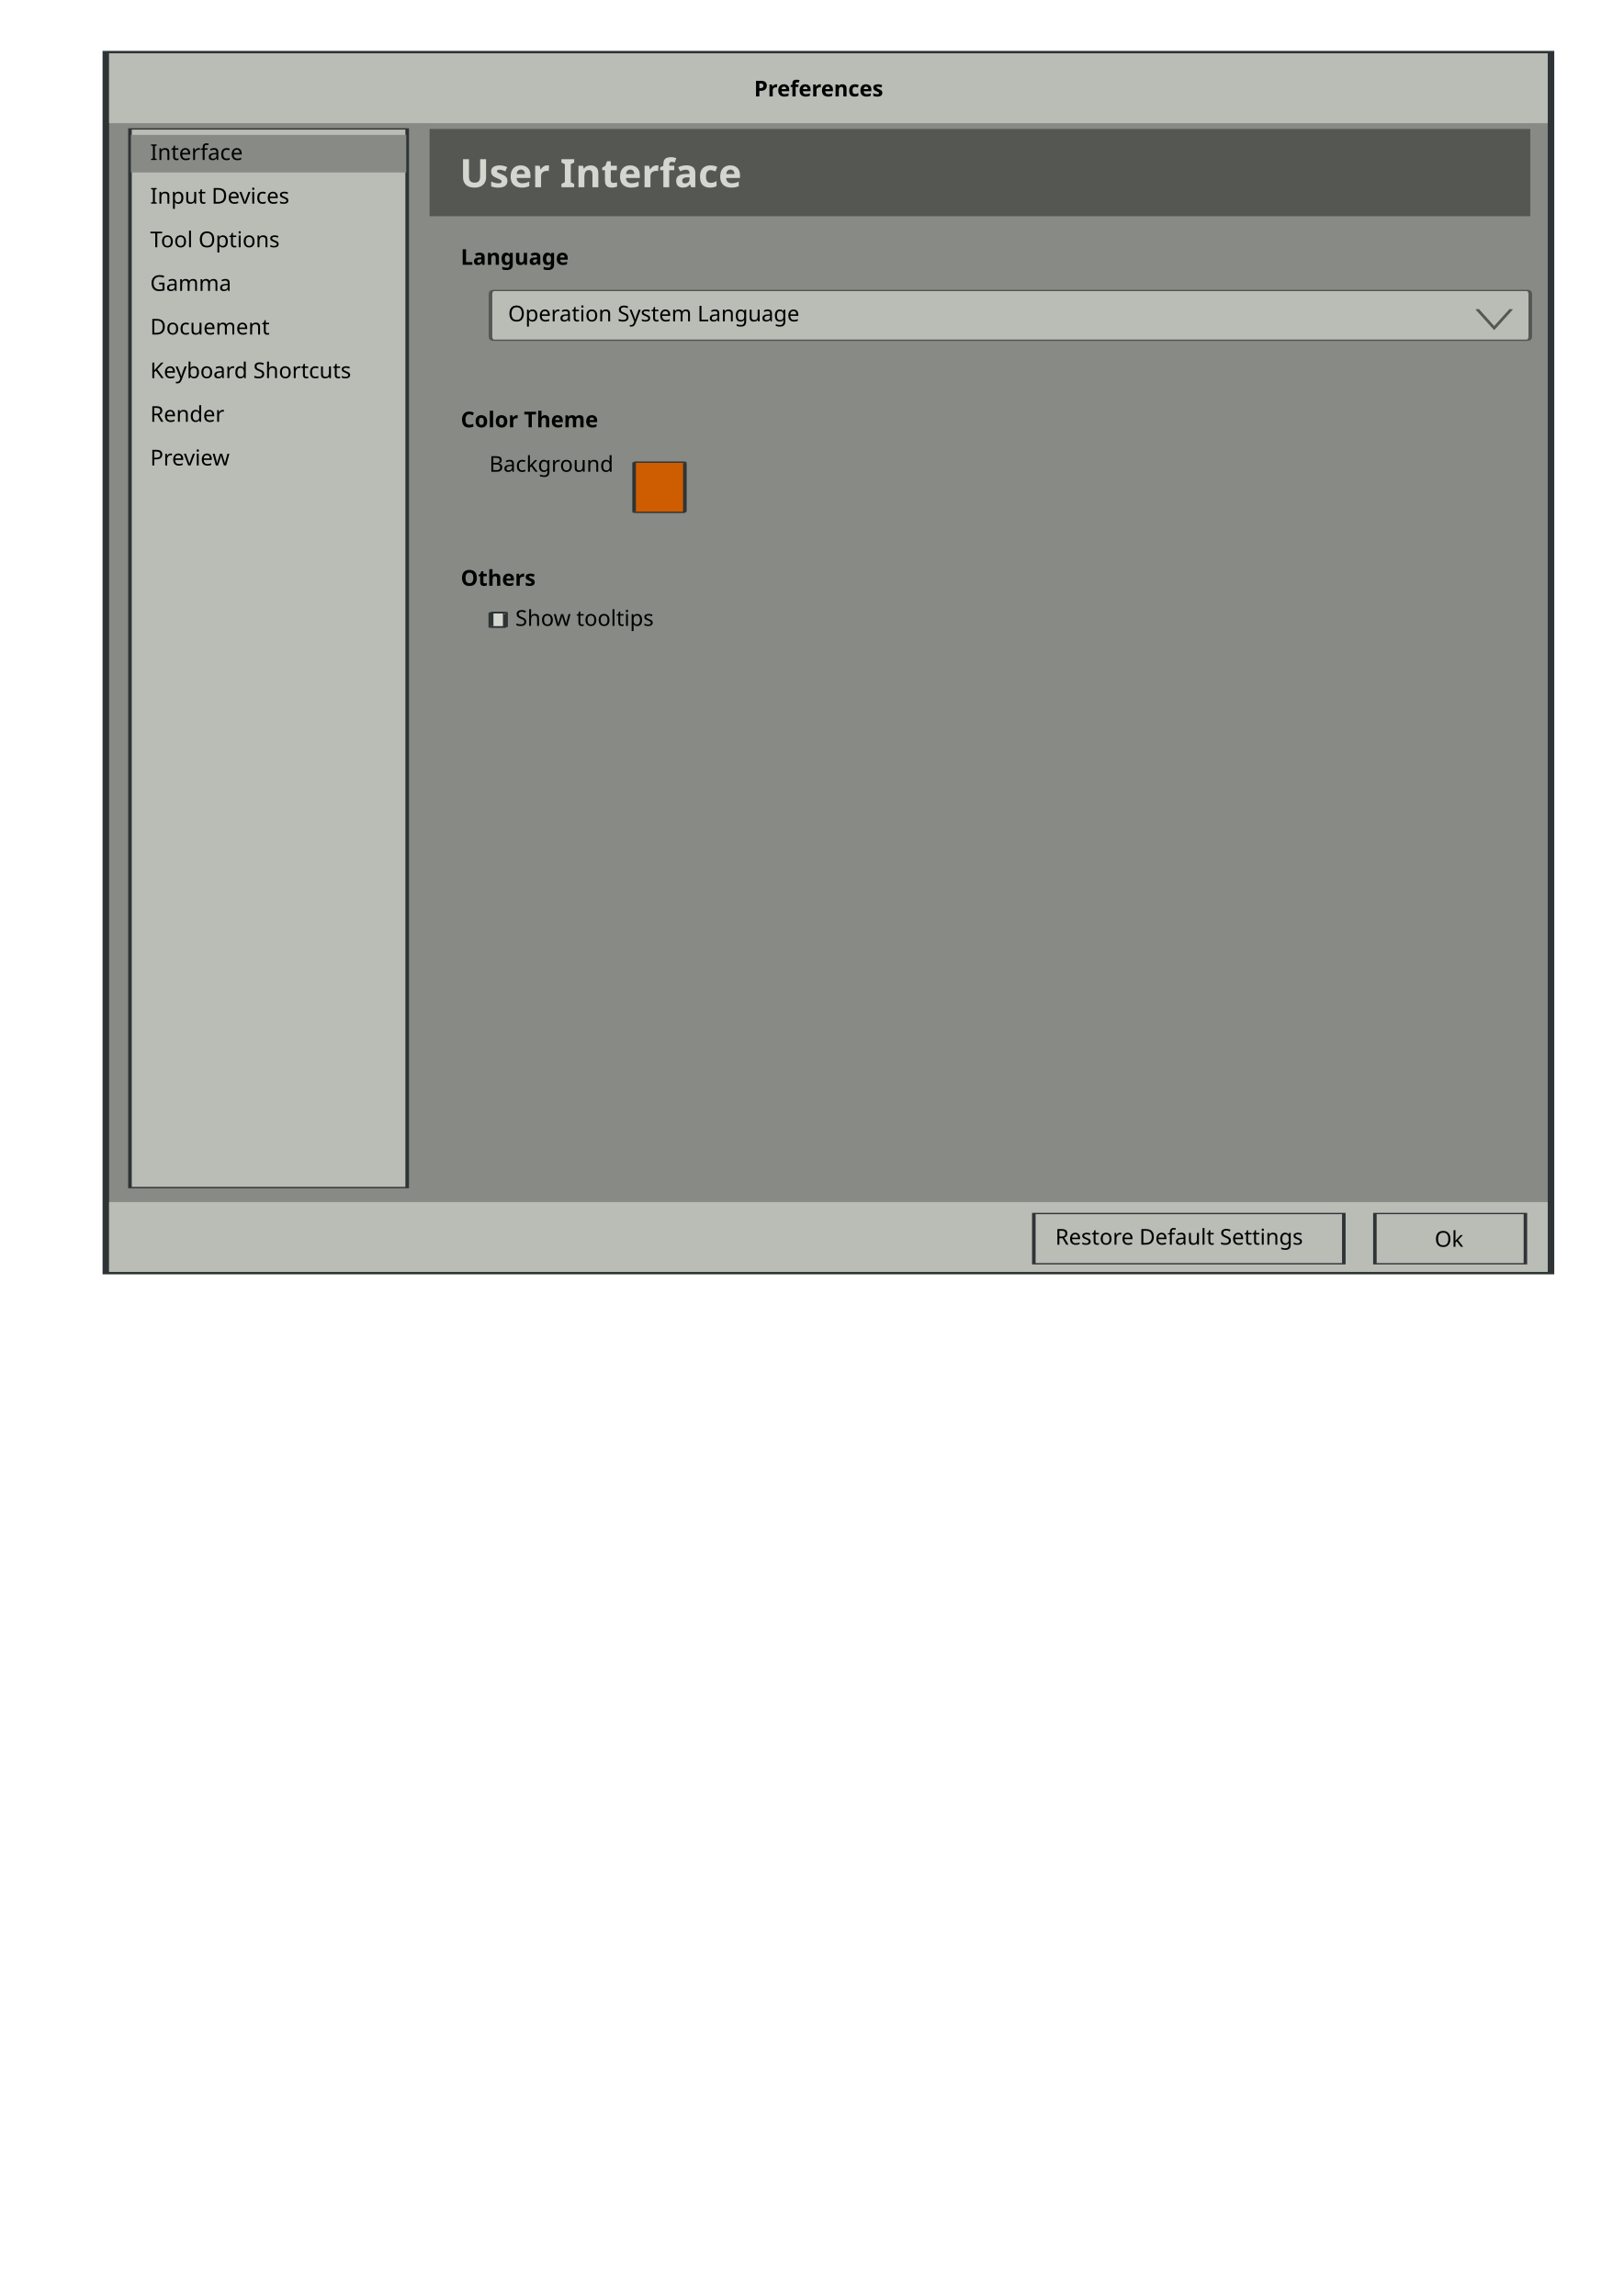
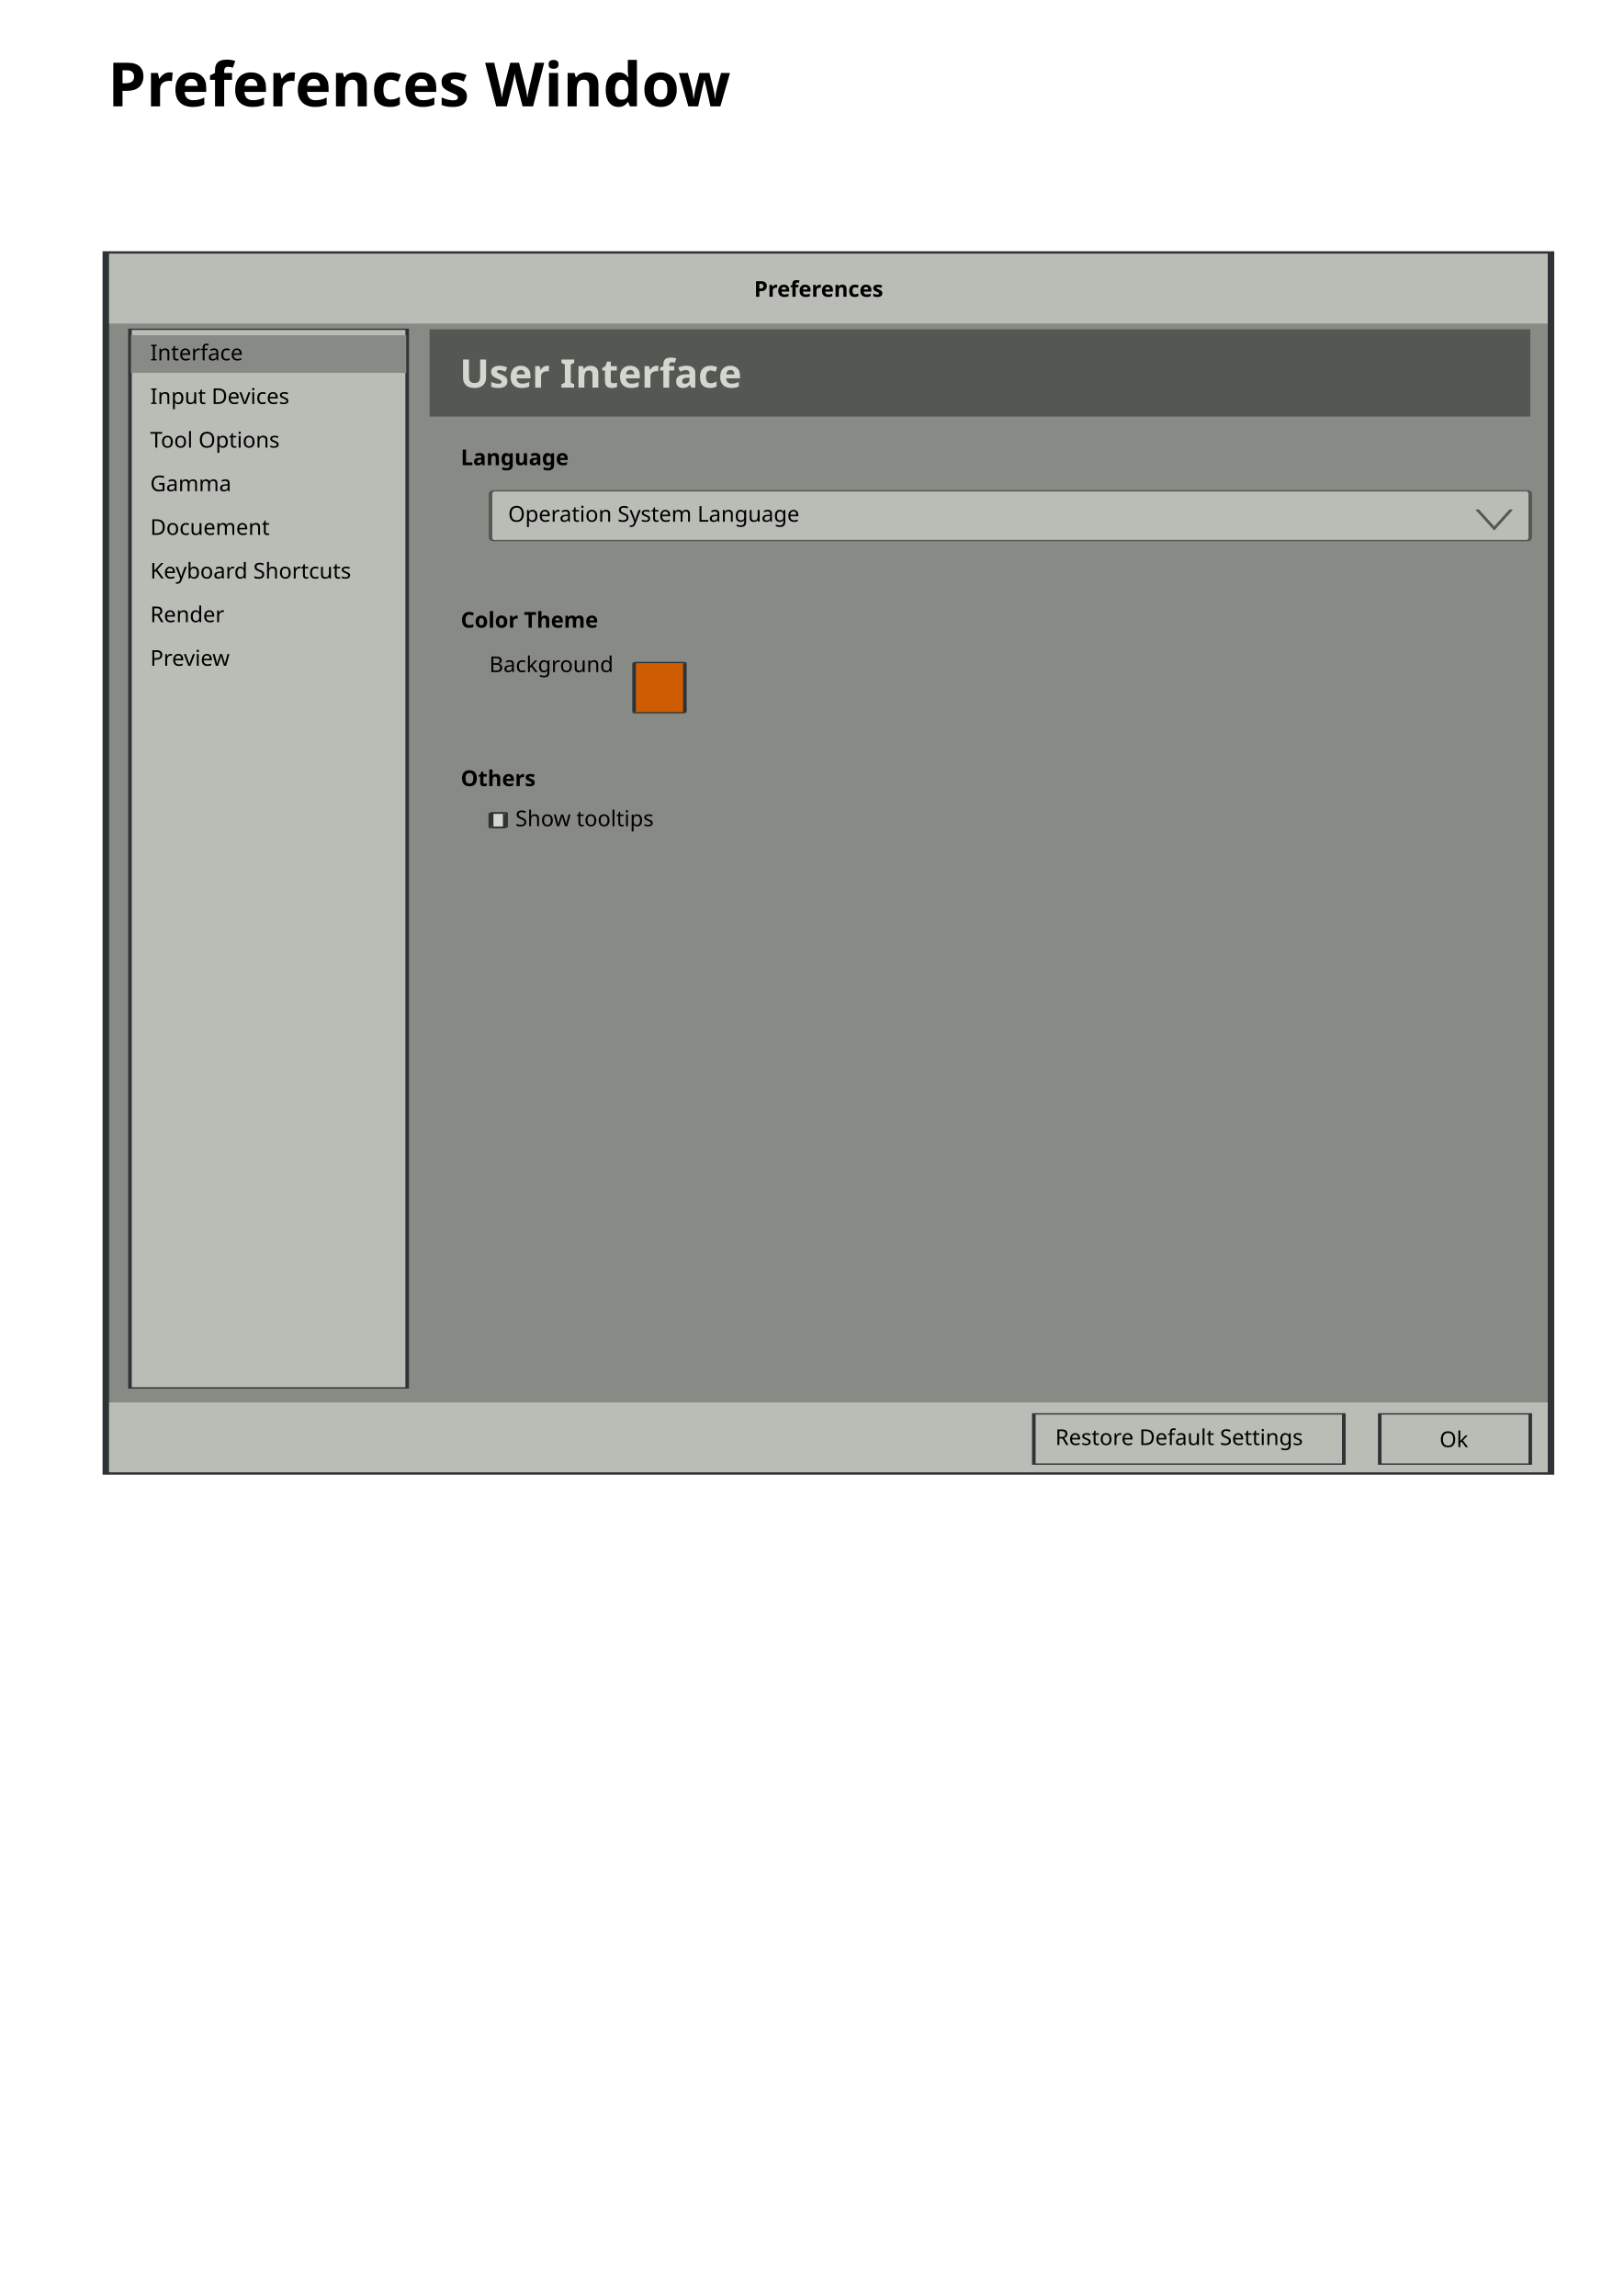
<svg xmlns="http://www.w3.org/2000/svg" id="svg3649" version="1.1" width="744.094" height="1052.362">
  <defs id="defs3653" />
  <g transform="matrix(2.624811,0,0,0.9725548,77.26228,118.7939)" id="g4331" style="stroke:#2e3436;stroke-width:0.609;display:inline;enable-background:new">
-     <rect style="fill:#d3d7cf;stroke:#2e3436;stroke-width:2.286;stroke-miterlimit:4;stroke-opacity:1;stroke-dasharray:none" id="rect9656" width="251.17" height="574.302" x="-10.386" y="-97.026" />
-     <rect y="-97.026" x="-10.386" height="574.302" width="251.17" id="rect4333" style="fill:#888a85;stroke:none" />
-     <rect style="fill:#babdb6;stroke:#2e3436;stroke-width:0.626" id="rect8849" width="48.401" height="498.919" x="-6.744" y="-437.526" transform="scale(1,-1)" />
-     <rect y="444.373" x="-10.386" height="32.903" width="251.17" id="rect4335" style="fill:#babdb6;stroke:none" />
-     <rect style="fill:#babdb6;stroke:none" id="rect4612" width="251.17" height="32.903" x="-10.386" y="-96.997" />
-     <rect style="fill:#babdb6;fill-opacity:1;stroke:#2e3436;stroke-width:0.613" id="rect9621" width="26.28" height="23.67" x="210.608" y="449.763" />
-     <text xml:space="preserve" style="font-size:5.007px;font-style:normal;font-weight:normal;line-height:125%;letter-spacing:0px;word-spacing:0px;fill:#000000;fill-opacity:1;stroke:none;font-family:Sans" x="363.138" y="283.311" id="text9623" transform="scale(0.6087066,1.642828)">
-       <tspan id="tspan9625" x="363.138" y="283.311" style="font-size:6.259px">Ok</tspan>
+     <rect style="fill:#d3d7cf;stroke:#2e3436;stroke-width:2.286;stroke-miterlimit:4;stroke-opacity:1;stroke-dasharray:none" id="rect9656" width="251.17" height="574.302" x="-10.386" y="-2.599" />
+     <rect y="-2.599" x="-10.386" height="574.302" width="251.17" id="rect4333" style="fill:#888a85;stroke:none" />
+     <rect style="fill:#babdb6;stroke:#2e3436;stroke-width:0.626" id="rect8849" width="48.401" height="498.919" x="-6.744" y="-531.953" transform="scale(1,-1)" />
+     <rect y="538.8" x="-10.386" height="32.903" width="251.17" id="rect4335" style="fill:#babdb6;stroke:none" />
+     <rect style="fill:#babdb6;stroke:none" id="rect4612" width="251.17" height="32.903" x="-10.386" y="-2.57" />
+     <rect style="fill:#babdb6;fill-opacity:1;stroke:#2e3436;stroke-width:0.626" id="rect9621" width="26.28" height="23.67" x="211.457" y="544.19" />
+     <text xml:space="preserve" style="font-size:5.007px;font-style:normal;font-weight:normal;line-height:125%;letter-spacing:0px;word-spacing:0px;fill:#000000;fill-opacity:1;stroke:none;font-family:Sans" x="364.532" y="340.79" id="text9623" transform="scale(0.6087066,1.642828)">
+       <tspan id="tspan9625" x="364.532" y="340.79" style="font-size:6.259px">Ok</tspan>
    </text>
-     <rect y="449.767" x="151.062" height="23.662" width="54.124" id="rect9627" style="fill:#babdb6;fill-opacity:1;stroke:#2e3436;stroke-width:0.618" />
-     <text transform="scale(0.6087066,1.642828)" id="text9629" y="282.704" x="254.323" style="font-size:5.007px;font-style:normal;font-weight:normal;line-height:125%;letter-spacing:0px;word-spacing:0px;fill:#000000;fill-opacity:1;stroke:none;font-family:Sans" xml:space="preserve">
-       <tspan y="282.704" x="254.323" id="tspan9631" style="font-size:6.259px">Restore Default Settings</tspan>
+     <rect y="544.194" x="151.062" height="23.662" width="54.124" id="rect9627" style="fill:#babdb6;fill-opacity:1;stroke:#2e3436;stroke-width:0.626" />
+     <text transform="scale(0.6087066,1.642828)" id="text9629" y="340.183" x="254.323" style="font-size:5.007px;font-style:normal;font-weight:normal;line-height:125%;letter-spacing:0px;word-spacing:0px;fill:#000000;fill-opacity:1;stroke:none;font-family:Sans" xml:space="preserve">
+       <tspan y="340.183" x="254.323" id="tspan9631" style="font-size:6.259px">Restore Default Settings</tspan>
    </text>
-     <text xml:space="preserve" style="font-size:5.007px;font-style:normal;font-weight:normal;line-height:125%;letter-spacing:0px;word-spacing:0px;fill:#000000;fill-opacity:1;stroke:none;font-family:Sans" x="167.931" y="-46.695" id="text9633" transform="scale(0.6087066,1.642828)">
-       <tspan id="tspan9635" x="167.931" y="-46.695" style="font-size:6.259px;font-weight:bold;-inkscape-font-specification:Sans Bold">Preferences</tspan>
+     <text xml:space="preserve" style="font-size:5.007px;font-style:normal;font-weight:normal;line-height:125%;letter-spacing:0px;word-spacing:0px;fill:#000000;fill-opacity:1;stroke:none;font-family:Sans" x="167.931" y="10.783" id="text9633" transform="scale(0.6087066,1.642828)">
+       <tspan id="tspan9635" x="167.931" y="10.783" style="font-size:6.259px;font-weight:bold;-inkscape-font-specification:Sans Bold">Preferences</tspan>
    </text>
-     <rect transform="scale(1,-1)" y="40.867" x="-6.584" height="17.712" width="48.079" id="rect9672" style="fill:#888a85;stroke:none" />
-     <text xml:space="preserve" style="font-size:7.511px;font-style:normal;font-weight:normal;line-height:200%;letter-spacing:0px;word-spacing:0px;fill:#000000;fill-opacity:1;stroke:none;font-family:Sans" x="-5.275" y="-28.456" id="text9658" transform="scale(0.6087066,1.642828)">
-       <tspan x="-5.275" y="-28.456" style="font-size:6.259px;line-height:200%" id="tspan3107">Interface</tspan>
-       <tspan x="-5.275" y="-15.939" style="font-size:6.259px;line-height:200%" id="tspan9662">Input Devices</tspan>
-       <tspan x="-5.275" y="-3.421" style="font-size:6.259px;line-height:200%" id="tspan9664">Tool Options</tspan>
-       <tspan x="-5.275" y="9.097" style="font-size:6.259px;line-height:200%" id="tspan9666">Gamma</tspan>
-       <tspan x="-5.275" y="21.614" style="font-size:6.259px;line-height:200%" id="tspan9668">Docuement</tspan>
-       <tspan x="-5.275" y="34.132" style="font-size:6.259px;line-height:200%" id="tspan3109">Keyboard Shortcuts</tspan>
-       <tspan x="-5.275" y="46.65" style="font-size:6.259px;line-height:200%" id="tspan9670">Render</tspan>
-       <tspan x="-5.275" y="59.167" style="font-size:6.259px;line-height:200%" id="tspan9706">Preview</tspan>
+     <rect transform="scale(1,-1)" y="-53.561" x="-6.584" height="17.712" width="48.079" id="rect9672" style="fill:#888a85;stroke:none" />
+     <text xml:space="preserve" style="font-size:7.511px;font-style:normal;font-weight:normal;line-height:200%;letter-spacing:0px;word-spacing:0px;fill:#000000;fill-opacity:1;stroke:none;font-family:Sans" x="-5.275" y="29.022" id="text9658" transform="scale(0.6087066,1.642828)">
+       <tspan x="-5.275" y="29.022" style="font-size:6.259px;line-height:200%" id="tspan3107">Interface</tspan>
+       <tspan x="-5.275" y="41.54" style="font-size:6.259px;line-height:200%" id="tspan9662">Input Devices</tspan>
+       <tspan x="-5.275" y="54.057" style="font-size:6.259px;line-height:200%" id="tspan9664">Tool Options</tspan>
+       <tspan x="-5.275" y="66.575" style="font-size:6.259px;line-height:200%" id="tspan9666">Gamma</tspan>
+       <tspan x="-5.275" y="79.093" style="font-size:6.259px;line-height:200%" id="tspan9668">Docuement</tspan>
+       <tspan x="-5.275" y="91.611" style="font-size:6.259px;line-height:200%" id="tspan3109">Keyboard Shortcuts</tspan>
+       <tspan x="-5.275" y="104.128" style="font-size:6.259px;line-height:200%" id="tspan9670">Render</tspan>
+       <tspan x="-5.275" y="116.646" style="font-size:6.259px;line-height:200%" id="tspan9706">Preview</tspan>
    </text>
-     <rect style="fill:#555753;fill-opacity:1;stroke:none" id="rect9680" width="192.176" height="41.114" x="45.562" y="-61.364" />
-     <text xml:space="preserve" style="font-size:7.511px;font-style:normal;font-weight:normal;line-height:125%;letter-spacing:0px;word-spacing:0px;fill:#d3d7cf;fill-opacity:1;stroke:none;font-family:Sans" x="83.497" y="-20.639" id="text9674" transform="scale(0.6087066,1.642828)">
-       <tspan id="tspan9676" x="83.497" y="-20.639" style="font-size:11.266px;font-weight:bold;fill:#d3d7cf;-inkscape-font-specification:Sans Bold">User Interface</tspan>
+     <rect style="fill:#555753;fill-opacity:1;stroke:none" id="rect9680" width="192.176" height="41.114" x="45.562" y="33.063" />
+     <text xml:space="preserve" style="font-size:7.511px;font-style:normal;font-weight:normal;line-height:125%;letter-spacing:0px;word-spacing:0px;fill:#d3d7cf;fill-opacity:1;stroke:none;font-family:Sans" x="83.497" y="36.839" id="text9674" transform="scale(0.6087066,1.642828)">
+       <tspan id="tspan9676" x="83.497" y="36.839" style="font-size:11.266px;font-weight:bold;fill:#d3d7cf;-inkscape-font-specification:Sans Bold">User Interface</tspan>
    </text>
-     <text transform="scale(0.6087066,1.642828)" id="text9682" y="1.615" x="83.792" style="font-size:7.511px;font-style:normal;font-weight:normal;line-height:125%;letter-spacing:0px;word-spacing:0px;fill:#000000;fill-opacity:1;stroke:none;font-family:Sans" xml:space="preserve">
-       <tspan y="1.615" x="83.792" id="tspan9684" style="font-size:6.259px;font-weight:bold;-inkscape-font-specification:Sans Bold">Language</tspan>
+     <text transform="scale(0.6087066,1.642828)" id="text9682" y="59.094" x="83.792" style="font-size:7.511px;font-style:normal;font-weight:normal;line-height:125%;letter-spacing:0px;word-spacing:0px;fill:#000000;fill-opacity:1;stroke:none;font-family:Sans" xml:space="preserve">
+       <tspan y="59.094" x="83.792" id="tspan9684" style="font-size:6.259px;font-weight:bold;-inkscape-font-specification:Sans Bold">Language</tspan>
    </text>
-     <text xml:space="preserve" style="font-size:7.511px;font-style:normal;font-weight:normal;line-height:125%;letter-spacing:0px;word-spacing:0px;fill:#000000;fill-opacity:1;stroke:none;font-family:Sans" x="83.792" y="48.232" id="text9686" transform="scale(0.6087066,1.642828)">
-       <tspan style="font-size:6.259px;font-weight:bold;-inkscape-font-specification:Sans Bold" id="tspan9688" x="83.792" y="48.232">Color Theme</tspan>
+     <text xml:space="preserve" style="font-size:7.511px;font-style:normal;font-weight:normal;line-height:125%;letter-spacing:0px;word-spacing:0px;fill:#000000;fill-opacity:1;stroke:none;font-family:Sans" x="83.792" y="105.711" id="text9686" transform="scale(0.6087066,1.642828)">
+       <tspan style="font-size:6.259px;font-weight:bold;-inkscape-font-specification:Sans Bold" id="tspan9688" x="83.792" y="105.711">Color Theme</tspan>
    </text>
-     <rect style="fill:#babdb6;fill-opacity:1;stroke:#555753;stroke-width:0.626" id="rect9692" width="181.538" height="23.452" x="56.2" y="14.74" ry="1.644" rx="0.496" />
-     <text xml:space="preserve" style="font-size:7.511px;font-style:normal;font-weight:normal;line-height:125%;letter-spacing:0px;word-spacing:0px;fill:#000000;fill-opacity:1;stroke:none;font-family:Sans" x="97.378" y="17.841" id="text9696" transform="scale(0.6087066,1.642828)">
-       <tspan id="tspan9698" x="97.378" y="17.841" style="font-size:6.259px">Operation System Language</tspan>
+     <rect style="fill:#babdb6;fill-opacity:1;stroke:#555753;stroke-width:0.626" id="rect9692" width="181.538" height="23.452" x="56.2" y="109.168" ry="1.644" rx="0.496" />
+     <text xml:space="preserve" style="font-size:7.511px;font-style:normal;font-weight:normal;line-height:125%;letter-spacing:0px;word-spacing:0px;fill:#000000;fill-opacity:1;stroke:none;font-family:Sans" x="97.378" y="75.319" id="text9696" transform="scale(0.6087066,1.642828)">
+       <tspan id="tspan9698" x="97.378" y="75.319" style="font-size:6.259px">Operation System Language</tspan>
    </text>
-     <path style="fill:none;stroke:#555753;stroke-width:0.626" d="m 234.419,23.568 -2.979,8.9 -2.982,-8.896" id="path9700" />
-     <text xml:space="preserve" style="font-size:7.511px;font-style:normal;font-weight:normal;line-height:125%;letter-spacing:0px;word-spacing:0px;fill:#000000;fill-opacity:1;stroke:none;font-family:Sans" x="91.97" y="60.98" id="text3111" transform="scale(0.6087066,1.642828)">
-       <tspan id="tspan3113" x="91.97" y="60.98" style="font-size:6.259px">Background</tspan>
+     <path style="fill:none;stroke:#555753;stroke-width:0.626" d="m 234.419,117.995 -2.979,8.9 -2.982,-8.896" id="path9700" />
+     <text xml:space="preserve" style="font-size:7.511px;font-style:normal;font-weight:normal;line-height:125%;letter-spacing:0px;word-spacing:0px;fill:#000000;fill-opacity:1;stroke:none;font-family:Sans" x="91.97" y="118.458" id="text3111" transform="scale(0.6087066,1.642828)">
+       <tspan id="tspan3113" x="91.97" y="118.458" style="font-size:6.259px">Background</tspan>
    </text>
-     <rect style="fill:#ce5c00;fill-opacity:1;stroke:#2e3436;stroke-width:0.626;stroke-linecap:round;stroke-linejoin:round;stroke-miterlimit:4;stroke-opacity:1;stroke-dasharray:none;stroke-dashoffset:0" id="rect3115" width="8.866" height="23.655" x="81.271" y="95.654" rx="0.059" ry="0.989" />
-     <text transform="scale(0.6087066,1.642828)" id="text3129" y="93.682" x="83.792" style="font-size:7.511px;font-style:normal;font-weight:normal;line-height:125%;letter-spacing:0px;word-spacing:0px;fill:#000000;fill-opacity:1;stroke:none;font-family:Sans" xml:space="preserve">
-       <tspan y="93.682" x="83.792" id="tspan3131" style="font-size:6.259px;font-weight:bold;-inkscape-font-specification:Sans Bold">Others</tspan>
+     <rect style="fill:#ce5c00;fill-opacity:1;stroke:#2e3436;stroke-width:0.626;stroke-linecap:round;stroke-linejoin:round;stroke-miterlimit:4;stroke-opacity:1;stroke-dasharray:none;stroke-dashoffset:0" id="rect3115" width="8.866" height="23.655" x="81.271" y="190.082" rx="0.059" ry="0.989" />
+     <text transform="scale(0.6087066,1.642828)" id="text3129" y="151.161" x="83.792" style="font-size:7.511px;font-style:normal;font-weight:normal;line-height:125%;letter-spacing:0px;word-spacing:0px;fill:#000000;fill-opacity:1;stroke:none;font-family:Sans" xml:space="preserve">
+       <tspan y="151.161" x="83.792" id="tspan3131" style="font-size:6.259px;font-weight:bold;-inkscape-font-specification:Sans Bold">Others</tspan>
    </text>
-     <text transform="scale(0.6087066,1.642828)" id="text3133" y="105.183" x="99.454" style="font-size:7.511px;font-style:normal;font-weight:normal;line-height:125%;letter-spacing:0px;word-spacing:0px;fill:#000000;fill-opacity:1;stroke:none;font-family:Sans" xml:space="preserve">
-       <tspan style="font-size:6.259px" y="105.183" x="99.454" id="tspan3135">Show tooltips</tspan>
+     <text transform="scale(0.6087066,1.642828)" id="text3133" y="162.662" x="99.454" style="font-size:7.511px;font-style:normal;font-weight:normal;line-height:125%;letter-spacing:0px;word-spacing:0px;fill:#000000;fill-opacity:1;stroke:none;font-family:Sans" xml:space="preserve">
+       <tspan style="font-size:6.259px" y="162.662" x="99.454" id="tspan3135">Show tooltips</tspan>
    </text>
-     <rect ry="0.284" rx="0.017" y="166.558" x="56.283" height="6.806" width="2.522" id="rect3137" style="fill:#d3d7cf;fill-opacity:1;stroke:#2e3436;stroke-width:0.864;stroke-linecap:round;stroke-linejoin:round;stroke-miterlimit:4;stroke-opacity:1;stroke-dasharray:none;stroke-dashoffset:0" />
+     <rect ry="0.284" rx="0.017" y="260.985" x="56.283" height="6.806" width="2.522" id="rect3137" style="fill:#d3d7cf;fill-opacity:1;stroke:#2e3436;stroke-width:0.864;stroke-linecap:round;stroke-linejoin:round;stroke-miterlimit:4;stroke-opacity:1;stroke-dasharray:none;stroke-dashoffset:0" />
+     <text xml:space="preserve" style="font-size:7.511px;font-style:normal;font-weight:normal;line-height:125%;letter-spacing:0px;word-spacing:0px;fill:#000000;fill-opacity:1;stroke:none;font-family:Sans" x="-17.432" y="-43.839" id="text3139" transform="scale(0.6087066,1.642828)">
+       <tspan id="tspan3141" x="-17.432" y="-43.839" style="font-size:17.525px;font-weight:bold">Preferences Window</tspan>
+     </text>
  </g>
</svg>
